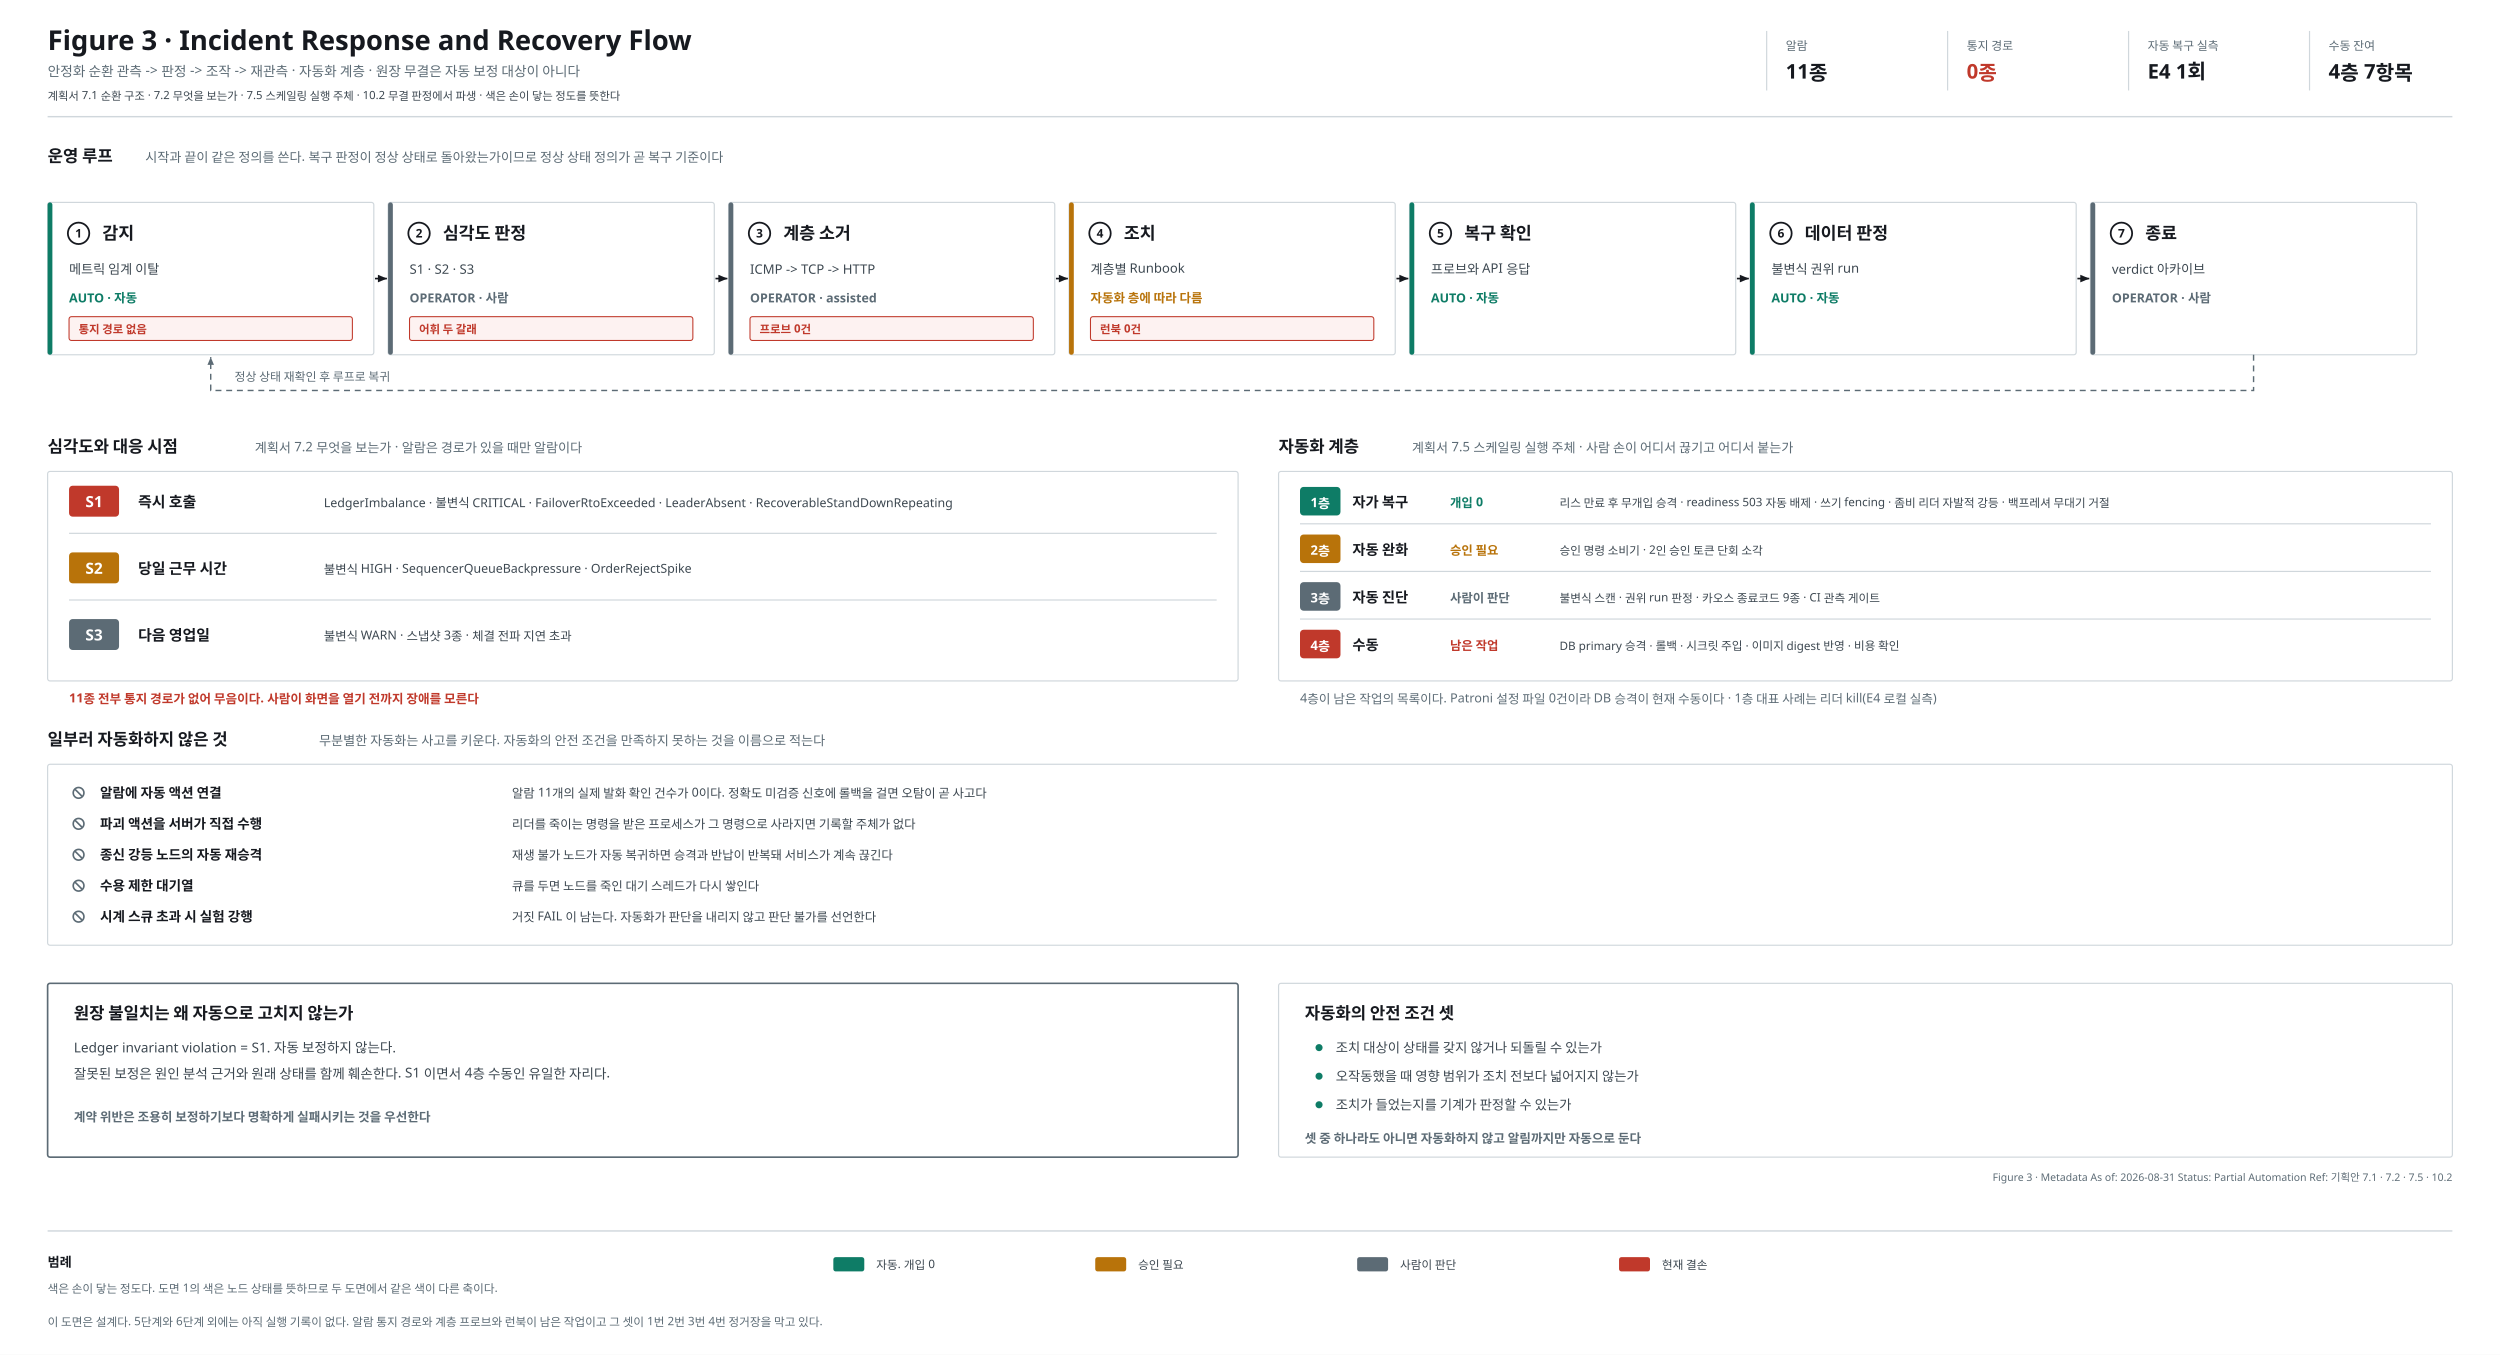
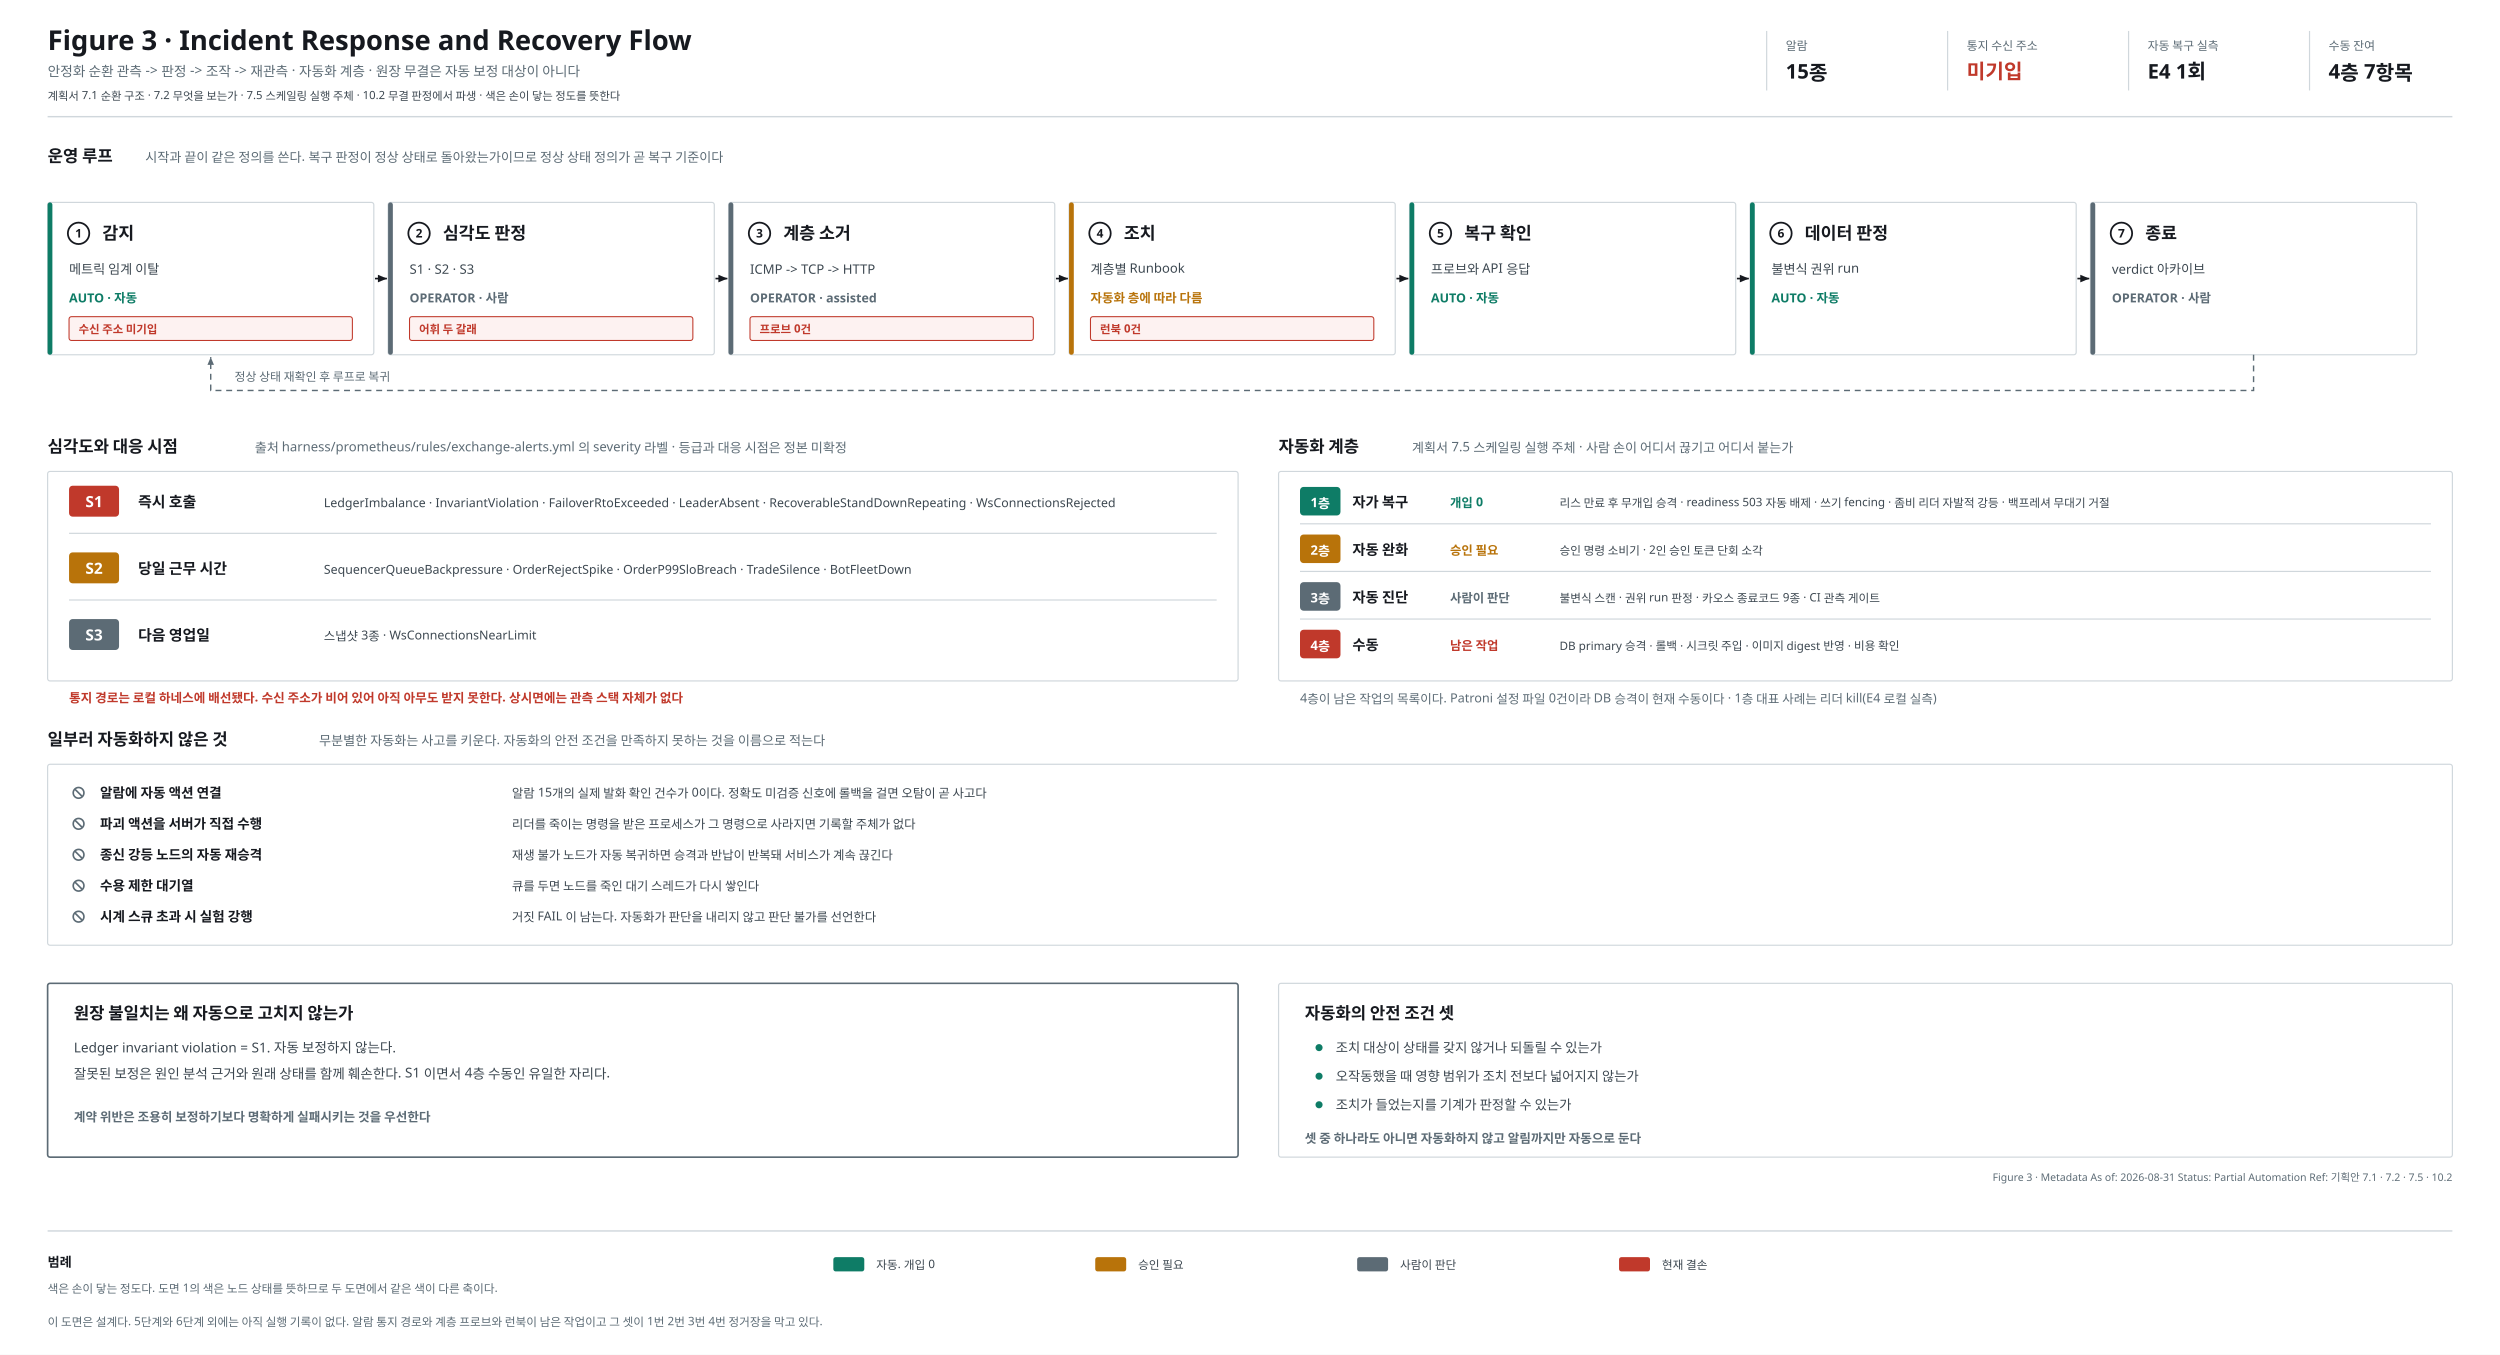
<svg xmlns="http://www.w3.org/2000/svg" width="2100" height="1138" viewBox="0 0 2100 1138">
  <rect width="2100" height="1138" fill="#FFFFFF" />
  <defs>
    <marker id="h16191F" viewBox="0 0 10 10" refX="9" refY="5" markerWidth="6" markerHeight="6" orient="auto-start-reverse">
      <path d="M0,1.2 L9,5 L0,8.8 z" fill="#16191F" />
    </marker>
    <marker id="h5C6B75" viewBox="0 0 10 10" refX="9" refY="5" markerWidth="6" markerHeight="6" orient="auto-start-reverse">
      <path d="M0,1.2 L9,5 L0,8.8 z" fill="#5C6B75" />
    </marker>
    <marker id="h0E7C66" viewBox="0 0 10 10" refX="9" refY="5" markerWidth="6" markerHeight="6" orient="auto-start-reverse">
      <path d="M0,1.2 L9,5 L0,8.8 z" fill="#0E7C66" />
    </marker>
  </defs>
  <g transform="translate(0,0)">
    <text x="40" y="42" font-family="'Malgun Gothic','맑은 고딕',sans-serif" font-size="23" font-weight="700" fill="#16191F" text-anchor="start">Figure 3  ·  Incident Response and Recovery Flow</text>
    <text x="40" y="64" font-family="'Malgun Gothic','맑은 고딕',sans-serif" font-size="11.5" font-weight="400" fill="#5C6B75" text-anchor="start">안정화 순환 관측 -&gt; 판정 -&gt; 조작 -&gt; 재관측 · 자동화 계층 · 원장 무결은 자동 보정 대상이 아니다</text>
    <text x="40" y="84" font-family="'Malgun Gothic','맑은 고딕',sans-serif" font-size="9.5" font-weight="400" fill="#3C4750" text-anchor="start">계획서 7.1 순환 구조 · 7.2 무엇을 보는가 · 7.5 스케일링 실행 주체 · 10.2 무결 판정에서 파생 · 색은 손이 닿는 정도를 뜻한다</text>
    <line x1="1484" y1="26" x2="1484" y2="76" stroke="#D0D7DC" stroke-width="1" />
    <text x="1500" y="42" font-family="'Malgun Gothic','맑은 고딕',sans-serif" font-size="10" font-weight="400" fill="#5C6B75" text-anchor="start">알람</text>
-     <text x="1500" y="66" font-family="'Malgun Gothic','맑은 고딕',sans-serif" font-size="17" font-weight="700" fill="#16191F" text-anchor="start">11종</text>
+     <text x="1500" y="66" font-family="'Malgun Gothic','맑은 고딕',sans-serif" font-size="17" font-weight="700" fill="#16191F" text-anchor="start">15종</text>
    <line x1="1636" y1="26" x2="1636" y2="76" stroke="#D0D7DC" stroke-width="1" />
-     <text x="1652" y="42" font-family="'Malgun Gothic','맑은 고딕',sans-serif" font-size="10" font-weight="400" fill="#5C6B75" text-anchor="start">통지 경로</text>
-     <text x="1652" y="66" font-family="'Malgun Gothic','맑은 고딕',sans-serif" font-size="17" font-weight="700" fill="#C0392B" text-anchor="start">0종</text>
+     <text x="1652" y="42" font-family="'Malgun Gothic','맑은 고딕',sans-serif" font-size="10" font-weight="400" fill="#5C6B75" text-anchor="start">통지 수신 주소</text>
+     <text x="1652" y="66" font-family="'Malgun Gothic','맑은 고딕',sans-serif" font-size="17" font-weight="700" fill="#C0392B" text-anchor="start">미기입</text>
    <line x1="1788" y1="26" x2="1788" y2="76" stroke="#D0D7DC" stroke-width="1" />
    <text x="1804" y="42" font-family="'Malgun Gothic','맑은 고딕',sans-serif" font-size="10" font-weight="400" fill="#5C6B75" text-anchor="start">자동 복구 실측</text>
    <text x="1804" y="66" font-family="'Malgun Gothic','맑은 고딕',sans-serif" font-size="17" font-weight="700" fill="#16191F" text-anchor="start">E4 1회</text>
    <line x1="1940" y1="26" x2="1940" y2="76" stroke="#D0D7DC" stroke-width="1" />
    <text x="1956" y="42" font-family="'Malgun Gothic','맑은 고딕',sans-serif" font-size="10" font-weight="400" fill="#5C6B75" text-anchor="start">수동 잔여</text>
    <text x="1956" y="66" font-family="'Malgun Gothic','맑은 고딕',sans-serif" font-size="17" font-weight="700" fill="#16191F" text-anchor="start">4층 7항목</text>
    <line x1="40" y1="98" x2="2060" y2="98" stroke="#D0D7DC" stroke-width="1.2" />
    <text x="40" y="136" font-family="'Malgun Gothic','맑은 고딕',sans-serif" font-size="14" font-weight="700" fill="#16191F" text-anchor="start">운영 루프</text>
    <text x="122" y="136" font-family="'Malgun Gothic','맑은 고딕',sans-serif" font-size="11" font-weight="400" fill="#5C6B75" text-anchor="start">시작과 끝이 같은 정의를 쓴다. 복구 판정이 정상 상태로 돌아왔는가이므로 정상 상태 정의가 곧 복구 기준이다</text>
    <rect x="40" y="170" width="274" height="128" rx="2" fill="none" stroke="#D0D7DC" stroke-width="1" />
    <rect x="40" y="170" width="4" height="128" rx="2" fill="#0E7C66" />
    <circle cx="66" cy="196" r="9" fill="#FFFFFF" stroke="#16191F" stroke-width="1.5" />
    <text x="66" y="199.5" font-family="'Malgun Gothic','맑은 고딕',sans-serif" font-size="10" font-weight="700" fill="#16191F" text-anchor="middle">1</text>
    <text x="86" y="201" font-family="'Malgun Gothic','맑은 고딕',sans-serif" font-size="14.5" font-weight="700" fill="#16191F" text-anchor="start">감지</text>
    <text x="58" y="230" font-family="'Malgun Gothic','맑은 고딕',sans-serif" font-size="11" font-weight="400" fill="#3C4750" text-anchor="start">메트릭 임계 이탈</text>
    <text x="58" y="254" font-family="'Malgun Gothic','맑은 고딕',sans-serif" font-size="10.5" font-weight="700" fill="#0E7C66" text-anchor="start">AUTO · 자동</text>
    <rect x="58" y="266" width="238" height="20" rx="2" fill="#FDF2F1" stroke="#C0392B" stroke-width="0.9" />
-     <text x="66" y="280" font-family="'Malgun Gothic','맑은 고딕',sans-serif" font-size="9.6" font-weight="700" fill="#C0392B" text-anchor="start">통지 경로 없음</text>
+     <text x="66" y="280" font-family="'Malgun Gothic','맑은 고딕',sans-serif" font-size="9.6" font-weight="700" fill="#C0392B" text-anchor="start">수신 주소 미기입</text>
    <polyline points="315,234 325,234" fill="none" stroke="#16191F" stroke-width="1.4" marker-end="url(#h16191F)" />
    <rect x="326" y="170" width="274" height="128" rx="2" fill="none" stroke="#D0D7DC" stroke-width="1" />
    <rect x="326" y="170" width="4" height="128" rx="2" fill="#5C6B75" />
    <circle cx="352" cy="196" r="9" fill="#FFFFFF" stroke="#16191F" stroke-width="1.5" />
    <text x="352" y="199.5" font-family="'Malgun Gothic','맑은 고딕',sans-serif" font-size="10" font-weight="700" fill="#16191F" text-anchor="middle">2</text>
    <text x="372" y="201" font-family="'Malgun Gothic','맑은 고딕',sans-serif" font-size="14.5" font-weight="700" fill="#16191F" text-anchor="start">심각도 판정</text>
    <text x="344" y="230" font-family="'Malgun Gothic','맑은 고딕',sans-serif" font-size="11" font-weight="400" fill="#3C4750" text-anchor="start">S1 · S2 · S3</text>
    <text x="344" y="254" font-family="'Malgun Gothic','맑은 고딕',sans-serif" font-size="10.5" font-weight="700" fill="#5C6B75" text-anchor="start">OPERATOR · 사람</text>
    <rect x="344" y="266" width="238" height="20" rx="2" fill="#FDF2F1" stroke="#C0392B" stroke-width="0.9" />
    <text x="352" y="280" font-family="'Malgun Gothic','맑은 고딕',sans-serif" font-size="9.6" font-weight="700" fill="#C0392B" text-anchor="start">어휘 두 갈래</text>
    <polyline points="601,234 611,234" fill="none" stroke="#16191F" stroke-width="1.4" marker-end="url(#h16191F)" />
    <rect x="612" y="170" width="274" height="128" rx="2" fill="none" stroke="#D0D7DC" stroke-width="1" />
    <rect x="612" y="170" width="4" height="128" rx="2" fill="#5C6B75" />
    <circle cx="638" cy="196" r="9" fill="#FFFFFF" stroke="#16191F" stroke-width="1.5" />
    <text x="638" y="199.5" font-family="'Malgun Gothic','맑은 고딕',sans-serif" font-size="10" font-weight="700" fill="#16191F" text-anchor="middle">3</text>
    <text x="658" y="201" font-family="'Malgun Gothic','맑은 고딕',sans-serif" font-size="14.5" font-weight="700" fill="#16191F" text-anchor="start">계층 소거</text>
    <text x="630" y="230" font-family="'Malgun Gothic','맑은 고딕',sans-serif" font-size="11" font-weight="400" fill="#3C4750" text-anchor="start">ICMP -&gt; TCP -&gt; HTTP</text>
    <text x="630" y="254" font-family="'Malgun Gothic','맑은 고딕',sans-serif" font-size="10.5" font-weight="700" fill="#5C6B75" text-anchor="start">OPERATOR · assisted</text>
    <rect x="630" y="266" width="238" height="20" rx="2" fill="#FDF2F1" stroke="#C0392B" stroke-width="0.9" />
    <text x="638" y="280" font-family="'Malgun Gothic','맑은 고딕',sans-serif" font-size="9.6" font-weight="700" fill="#C0392B" text-anchor="start">프로브 0건</text>
    <polyline points="887,234 897,234" fill="none" stroke="#16191F" stroke-width="1.4" marker-end="url(#h16191F)" />
    <rect x="898" y="170" width="274" height="128" rx="2" fill="none" stroke="#D0D7DC" stroke-width="1" />
    <rect x="898" y="170" width="4" height="128" rx="2" fill="#B8730A" />
    <circle cx="924" cy="196" r="9" fill="#FFFFFF" stroke="#16191F" stroke-width="1.5" />
    <text x="924" y="199.5" font-family="'Malgun Gothic','맑은 고딕',sans-serif" font-size="10" font-weight="700" fill="#16191F" text-anchor="middle">4</text>
    <text x="944" y="201" font-family="'Malgun Gothic','맑은 고딕',sans-serif" font-size="14.5" font-weight="700" fill="#16191F" text-anchor="start">조치</text>
    <text x="916" y="230" font-family="'Malgun Gothic','맑은 고딕',sans-serif" font-size="11" font-weight="400" fill="#3C4750" text-anchor="start">계층별 Runbook</text>
    <text x="916" y="254" font-family="'Malgun Gothic','맑은 고딕',sans-serif" font-size="10.5" font-weight="700" fill="#B8730A" text-anchor="start">자동화 층에 따라 다름</text>
    <rect x="916" y="266" width="238" height="20" rx="2" fill="#FDF2F1" stroke="#C0392B" stroke-width="0.9" />
    <text x="924" y="280" font-family="'Malgun Gothic','맑은 고딕',sans-serif" font-size="9.6" font-weight="700" fill="#C0392B" text-anchor="start">런북 0건</text>
    <polyline points="1173,234 1183,234" fill="none" stroke="#16191F" stroke-width="1.4" marker-end="url(#h16191F)" />
    <rect x="1184" y="170" width="274" height="128" rx="2" fill="none" stroke="#D0D7DC" stroke-width="1" />
    <rect x="1184" y="170" width="4" height="128" rx="2" fill="#0E7C66" />
    <circle cx="1210" cy="196" r="9" fill="#FFFFFF" stroke="#16191F" stroke-width="1.5" />
    <text x="1210" y="199.5" font-family="'Malgun Gothic','맑은 고딕',sans-serif" font-size="10" font-weight="700" fill="#16191F" text-anchor="middle">5</text>
    <text x="1230" y="201" font-family="'Malgun Gothic','맑은 고딕',sans-serif" font-size="14.5" font-weight="700" fill="#16191F" text-anchor="start">복구 확인</text>
    <text x="1202" y="230" font-family="'Malgun Gothic','맑은 고딕',sans-serif" font-size="11" font-weight="400" fill="#3C4750" text-anchor="start">프로브와 API 응답</text>
    <text x="1202" y="254" font-family="'Malgun Gothic','맑은 고딕',sans-serif" font-size="10.5" font-weight="700" fill="#0E7C66" text-anchor="start">AUTO · 자동</text>
    <polyline points="1459,234 1469,234" fill="none" stroke="#16191F" stroke-width="1.4" marker-end="url(#h16191F)" />
    <rect x="1470" y="170" width="274" height="128" rx="2" fill="none" stroke="#D0D7DC" stroke-width="1" />
    <rect x="1470" y="170" width="4" height="128" rx="2" fill="#0E7C66" />
    <circle cx="1496" cy="196" r="9" fill="#FFFFFF" stroke="#16191F" stroke-width="1.5" />
    <text x="1496" y="199.5" font-family="'Malgun Gothic','맑은 고딕',sans-serif" font-size="10" font-weight="700" fill="#16191F" text-anchor="middle">6</text>
    <text x="1516" y="201" font-family="'Malgun Gothic','맑은 고딕',sans-serif" font-size="14.5" font-weight="700" fill="#16191F" text-anchor="start">데이터 판정</text>
    <text x="1488" y="230" font-family="'Malgun Gothic','맑은 고딕',sans-serif" font-size="11" font-weight="400" fill="#3C4750" text-anchor="start">불변식 권위 run</text>
    <text x="1488" y="254" font-family="'Malgun Gothic','맑은 고딕',sans-serif" font-size="10.5" font-weight="700" fill="#0E7C66" text-anchor="start">AUTO · 자동</text>
    <polyline points="1745,234 1755,234" fill="none" stroke="#16191F" stroke-width="1.4" marker-end="url(#h16191F)" />
    <rect x="1756" y="170" width="274" height="128" rx="2" fill="none" stroke="#D0D7DC" stroke-width="1" />
    <rect x="1756" y="170" width="4" height="128" rx="2" fill="#5C6B75" />
    <circle cx="1782" cy="196" r="9" fill="#FFFFFF" stroke="#16191F" stroke-width="1.5" />
    <text x="1782" y="199.5" font-family="'Malgun Gothic','맑은 고딕',sans-serif" font-size="10" font-weight="700" fill="#16191F" text-anchor="middle">7</text>
    <text x="1802" y="201" font-family="'Malgun Gothic','맑은 고딕',sans-serif" font-size="14.5" font-weight="700" fill="#16191F" text-anchor="start">종료</text>
    <text x="1774" y="230" font-family="'Malgun Gothic','맑은 고딕',sans-serif" font-size="11" font-weight="400" fill="#3C4750" text-anchor="start">verdict 아카이브</text>
    <text x="1774" y="254" font-family="'Malgun Gothic','맑은 고딕',sans-serif" font-size="10.5" font-weight="700" fill="#5C6B75" text-anchor="start">OPERATOR · 사람</text>
    <polyline points="1893,298 1893,328 177,328 177,300" fill="none" stroke="#5C6B75" stroke-width="1.2" stroke-dasharray="5 4" marker-end="url(#h5C6B75)" />
    <text x="197" y="320" font-family="'Malgun Gothic','맑은 고딕',sans-serif" font-size="10" font-weight="400" fill="#5C6B75" text-anchor="start">정상 상태 재확인 후 루프로 복귀</text>
    <text x="40" y="380" font-family="'Malgun Gothic','맑은 고딕',sans-serif" font-size="14" font-weight="700" fill="#16191F" text-anchor="start">심각도와 대응 시점</text>
-     <text x="214" y="380" font-family="'Malgun Gothic','맑은 고딕',sans-serif" font-size="11" font-weight="400" fill="#5C6B75" text-anchor="start">계획서 7.2 무엇을 보는가 · 알람은 경로가 있을 때만 알람이다</text>
+     <text x="214" y="380" font-family="'Malgun Gothic','맑은 고딕',sans-serif" font-size="11" font-weight="400" fill="#5C6B75" text-anchor="start">출처 harness/prometheus/rules/exchange-alerts.yml 의 severity 라벨 · 등급과 대응 시점은 정본 미확정</text>
    <rect x="40" y="396" width="1000" height="176" rx="2" fill="none" stroke="#D0D7DC" stroke-width="1" />
    <rect x="58" y="408" width="42" height="26" rx="3" fill="#C0392B" />
    <text x="79" y="426" font-family="'Malgun Gothic','맑은 고딕',sans-serif" font-size="13" font-weight="700" fill="#FFFFFF" text-anchor="middle">S1</text>
    <text x="116" y="426" font-family="'Malgun Gothic','맑은 고딕',sans-serif" font-size="12.5" font-weight="700" fill="#16191F" text-anchor="start">즉시 호출</text>
-     <text x="272" y="426" font-family="'Malgun Gothic','맑은 고딕',sans-serif" font-size="10.4" font-weight="400" fill="#3C4750" text-anchor="start">LedgerImbalance · 불변식 CRITICAL · FailoverRtoExceeded · LeaderAbsent · RecoverableStandDownRepeating</text>
+     <text x="272" y="426" font-family="'Malgun Gothic','맑은 고딕',sans-serif" font-size="10.4" font-weight="400" fill="#3C4750" text-anchor="start">LedgerImbalance · InvariantViolation · FailoverRtoExceeded · LeaderAbsent · RecoverableStandDownRepeating · WsConnectionsRejected</text>
    <line x1="58" y1="448" x2="1022" y2="448" stroke="#D0D7DC" stroke-width="1" />
    <rect x="58" y="464" width="42" height="26" rx="3" fill="#B8730A" />
    <text x="79" y="482" font-family="'Malgun Gothic','맑은 고딕',sans-serif" font-size="13" font-weight="700" fill="#FFFFFF" text-anchor="middle">S2</text>
    <text x="116" y="482" font-family="'Malgun Gothic','맑은 고딕',sans-serif" font-size="12.5" font-weight="700" fill="#16191F" text-anchor="start">당일 근무 시간</text>
-     <text x="272" y="482" font-family="'Malgun Gothic','맑은 고딕',sans-serif" font-size="10.4" font-weight="400" fill="#3C4750" text-anchor="start">불변식 HIGH · SequencerQueueBackpressure · OrderRejectSpike</text>
+     <text x="272" y="482" font-family="'Malgun Gothic','맑은 고딕',sans-serif" font-size="10.4" font-weight="400" fill="#3C4750" text-anchor="start">SequencerQueueBackpressure · OrderRejectSpike · OrderP99SloBreach · TradeSilence · BotFleetDown</text>
    <line x1="58" y1="504" x2="1022" y2="504" stroke="#D0D7DC" stroke-width="1" />
    <rect x="58" y="520" width="42" height="26" rx="3" fill="#5C6B75" />
    <text x="79" y="538" font-family="'Malgun Gothic','맑은 고딕',sans-serif" font-size="13" font-weight="700" fill="#FFFFFF" text-anchor="middle">S3</text>
    <text x="116" y="538" font-family="'Malgun Gothic','맑은 고딕',sans-serif" font-size="12.5" font-weight="700" fill="#16191F" text-anchor="start">다음 영업일</text>
-     <text x="272" y="538" font-family="'Malgun Gothic','맑은 고딕',sans-serif" font-size="10.4" font-weight="400" fill="#3C4750" text-anchor="start">불변식 WARN · 스냅샷 3종 · 체결 전파 지연 초과</text>
-     <text x="58" y="590" font-family="'Malgun Gothic','맑은 고딕',sans-serif" font-size="10.6" font-weight="700" fill="#C0392B" text-anchor="start">11종 전부 통지 경로가 없어 무음이다. 사람이 화면을 열기 전까지 장애를 모른다</text>
+     <text x="272" y="538" font-family="'Malgun Gothic','맑은 고딕',sans-serif" font-size="10.4" font-weight="400" fill="#3C4750" text-anchor="start">스냅샷 3종 · WsConnectionsNearLimit</text>
+     <text x="58" y="590" font-family="'Malgun Gothic','맑은 고딕',sans-serif" font-size="10.6" font-weight="700" fill="#C0392B" text-anchor="start">통지 경로는 로컬 하네스에 배선됐다. 수신 주소가 비어 있어 아직 아무도 받지 못한다. 상시면에는 관측 스택 자체가 없다</text>
    <text x="1074" y="380" font-family="'Malgun Gothic','맑은 고딕',sans-serif" font-size="14" font-weight="700" fill="#16191F" text-anchor="start">자동화 계층</text>
    <text x="1186" y="380" font-family="'Malgun Gothic','맑은 고딕',sans-serif" font-size="11" font-weight="400" fill="#5C6B75" text-anchor="start">계획서 7.5 스케일링 실행 주체 · 사람 손이 어디서 끊기고 어디서 붙는가</text>
    <rect x="1074" y="396" width="986" height="176" rx="2" fill="none" stroke="#D0D7DC" stroke-width="1" />
    <rect x="1092" y="409" width="34" height="24" rx="3" fill="#0E7C66" />
    <text x="1109" y="426" font-family="'Malgun Gothic','맑은 고딕',sans-serif" font-size="11" font-weight="700" fill="#FFFFFF" text-anchor="middle">1층</text>
    <text x="1136" y="426" font-family="'Malgun Gothic','맑은 고딕',sans-serif" font-size="12" font-weight="700" fill="#16191F" text-anchor="start">자가 복구</text>
    <text x="1218" y="426" font-family="'Malgun Gothic','맑은 고딕',sans-serif" font-size="10.4" font-weight="700" fill="#0E7C66" text-anchor="start">개입 0</text>
    <text x="1310" y="426" font-family="'Malgun Gothic','맑은 고딕',sans-serif" font-size="9.8" font-weight="400" fill="#3C4750" text-anchor="start">리스 만료 후 무개입 승격 · readiness 503 자동 배제 · 쓰기 fencing · 좀비 리더 자발적 강등 · 백프레셔 무대기 거절</text>
    <line x1="1092" y1="440" x2="2042" y2="440" stroke="#D0D7DC" stroke-width="1" />
    <rect x="1092" y="449" width="34" height="24" rx="3" fill="#B8730A" />
    <text x="1109" y="466" font-family="'Malgun Gothic','맑은 고딕',sans-serif" font-size="11" font-weight="700" fill="#FFFFFF" text-anchor="middle">2층</text>
    <text x="1136" y="466" font-family="'Malgun Gothic','맑은 고딕',sans-serif" font-size="12" font-weight="700" fill="#16191F" text-anchor="start">자동 완화</text>
    <text x="1218" y="466" font-family="'Malgun Gothic','맑은 고딕',sans-serif" font-size="10.4" font-weight="700" fill="#B8730A" text-anchor="start">승인 필요</text>
    <text x="1310" y="466" font-family="'Malgun Gothic','맑은 고딕',sans-serif" font-size="9.8" font-weight="400" fill="#3C4750" text-anchor="start">승인 명령 소비기 · 2인 승인 토큰 단회 소각</text>
    <line x1="1092" y1="480" x2="2042" y2="480" stroke="#D0D7DC" stroke-width="1" />
    <rect x="1092" y="489" width="34" height="24" rx="3" fill="#5C6B75" />
    <text x="1109" y="506" font-family="'Malgun Gothic','맑은 고딕',sans-serif" font-size="11" font-weight="700" fill="#FFFFFF" text-anchor="middle">3층</text>
    <text x="1136" y="506" font-family="'Malgun Gothic','맑은 고딕',sans-serif" font-size="12" font-weight="700" fill="#16191F" text-anchor="start">자동 진단</text>
    <text x="1218" y="506" font-family="'Malgun Gothic','맑은 고딕',sans-serif" font-size="10.4" font-weight="700" fill="#5C6B75" text-anchor="start">사람이 판단</text>
    <text x="1310" y="506" font-family="'Malgun Gothic','맑은 고딕',sans-serif" font-size="9.8" font-weight="400" fill="#3C4750" text-anchor="start">불변식 스캔 · 권위 run 판정 · 카오스 종료코드 9종 · CI 관측 게이트</text>
    <line x1="1092" y1="520" x2="2042" y2="520" stroke="#D0D7DC" stroke-width="1" />
    <rect x="1092" y="529" width="34" height="24" rx="3" fill="#C0392B" />
    <text x="1109" y="546" font-family="'Malgun Gothic','맑은 고딕',sans-serif" font-size="11" font-weight="700" fill="#FFFFFF" text-anchor="middle">4층</text>
    <text x="1136" y="546" font-family="'Malgun Gothic','맑은 고딕',sans-serif" font-size="12" font-weight="700" fill="#16191F" text-anchor="start">수동</text>
    <text x="1218" y="546" font-family="'Malgun Gothic','맑은 고딕',sans-serif" font-size="10.4" font-weight="700" fill="#C0392B" text-anchor="start">남은 작업</text>
    <text x="1310" y="546" font-family="'Malgun Gothic','맑은 고딕',sans-serif" font-size="9.8" font-weight="400" fill="#3C4750" text-anchor="start">DB primary 승격 · 롤백 · 시크릿 주입 · 이미지 digest 반영 · 비용 확인</text>
    <text x="1092" y="590" font-family="'Malgun Gothic','맑은 고딕',sans-serif" font-size="10.6" font-weight="400" fill="#5C6B75" text-anchor="start">4층이 남은 작업의 목록이다. Patroni 설정 파일 0건이라 DB 승격이 현재 수동이다 · 1층 대표 사례는 리더 kill(E4 로컬 실측)</text>
    <text x="40" y="626" font-family="'Malgun Gothic','맑은 고딕',sans-serif" font-size="14" font-weight="700" fill="#16191F" text-anchor="start">일부러 자동화하지 않은 것</text>
    <text x="268" y="626" font-family="'Malgun Gothic','맑은 고딕',sans-serif" font-size="11" font-weight="400" fill="#5C6B75" text-anchor="start">무분별한 자동화는 사고를 키운다. 자동화의 안전 조건을 만족하지 못하는 것을 이름으로 적는다</text>
    <rect x="40" y="642" width="2020" height="152" rx="2" fill="none" stroke="#D0D7DC" stroke-width="1" />
    <circle cx="66" cy="666" r="4.5" fill="none" stroke="#5C6B75" stroke-width="1.4" />
    <line x1="63" y1="663" x2="69" y2="669" stroke="#5C6B75" stroke-width="1.4" />
    <text x="84" y="670" font-family="'Malgun Gothic','맑은 고딕',sans-serif" font-size="11.4" font-weight="700" fill="#16191F" text-anchor="start">알람에 자동 액션 연결</text>
-     <text x="430" y="670" font-family="'Malgun Gothic','맑은 고딕',sans-serif" font-size="10.4" font-weight="400" fill="#3C4750" text-anchor="start">알람 11개의 실제 발화 확인 건수가 0이다. 정확도 미검증 신호에 롤백을 걸면 오탐이 곧 사고다</text>
+     <text x="430" y="670" font-family="'Malgun Gothic','맑은 고딕',sans-serif" font-size="10.4" font-weight="400" fill="#3C4750" text-anchor="start">알람 15개의 실제 발화 확인 건수가 0이다. 정확도 미검증 신호에 롤백을 걸면 오탐이 곧 사고다</text>
    <circle cx="66" cy="692" r="4.5" fill="none" stroke="#5C6B75" stroke-width="1.4" />
    <line x1="63" y1="689" x2="69" y2="695" stroke="#5C6B75" stroke-width="1.4" />
    <text x="84" y="696" font-family="'Malgun Gothic','맑은 고딕',sans-serif" font-size="11.4" font-weight="700" fill="#16191F" text-anchor="start">파괴 액션을 서버가 직접 수행</text>
    <text x="430" y="696" font-family="'Malgun Gothic','맑은 고딕',sans-serif" font-size="10.4" font-weight="400" fill="#3C4750" text-anchor="start">리더를 죽이는 명령을 받은 프로세스가 그 명령으로 사라지면 기록할 주체가 없다</text>
    <circle cx="66" cy="718" r="4.5" fill="none" stroke="#5C6B75" stroke-width="1.4" />
    <line x1="63" y1="715" x2="69" y2="721" stroke="#5C6B75" stroke-width="1.4" />
    <text x="84" y="722" font-family="'Malgun Gothic','맑은 고딕',sans-serif" font-size="11.4" font-weight="700" fill="#16191F" text-anchor="start">종신 강등 노드의 자동 재승격</text>
    <text x="430" y="722" font-family="'Malgun Gothic','맑은 고딕',sans-serif" font-size="10.4" font-weight="400" fill="#3C4750" text-anchor="start">재생 불가 노드가 자동 복귀하면 승격과 반납이 반복돼 서비스가 계속 끊긴다</text>
    <circle cx="66" cy="744" r="4.5" fill="none" stroke="#5C6B75" stroke-width="1.4" />
    <line x1="63" y1="741" x2="69" y2="747" stroke="#5C6B75" stroke-width="1.4" />
    <text x="84" y="748" font-family="'Malgun Gothic','맑은 고딕',sans-serif" font-size="11.4" font-weight="700" fill="#16191F" text-anchor="start">수용 제한 대기열</text>
    <text x="430" y="748" font-family="'Malgun Gothic','맑은 고딕',sans-serif" font-size="10.4" font-weight="400" fill="#3C4750" text-anchor="start">큐를 두면 노드를 죽인 대기 스레드가 다시 쌓인다</text>
    <circle cx="66" cy="770" r="4.5" fill="none" stroke="#5C6B75" stroke-width="1.4" />
    <line x1="63" y1="767" x2="69" y2="773" stroke="#5C6B75" stroke-width="1.4" />
    <text x="84" y="774" font-family="'Malgun Gothic','맑은 고딕',sans-serif" font-size="11.4" font-weight="700" fill="#16191F" text-anchor="start">시계 스큐 초과 시 실험 강행</text>
    <text x="430" y="774" font-family="'Malgun Gothic','맑은 고딕',sans-serif" font-size="10.4" font-weight="400" fill="#3C4750" text-anchor="start">거짓 FAIL 이 남는다. 자동화가 판단을 내리지 않고 판단 불가를 선언한다</text>
    <rect x="40" y="826" width="1000" height="146" rx="2" fill="none" stroke="#5C6B75" stroke-width="1.4" />
    <text x="62" y="856" font-family="'Malgun Gothic','맑은 고딕',sans-serif" font-size="14" font-weight="700" fill="#16191F" text-anchor="start">원장 불일치는 왜 자동으로 고치지 않는가</text>
    <text x="62" y="884" font-family="'Malgun Gothic','맑은 고딕',sans-serif" font-size="11.4" font-weight="400" fill="#3C4750" text-anchor="start">Ledger invariant violation = S1. 자동 보정하지 않는다.</text>
    <text x="62" y="906" font-family="'Malgun Gothic','맑은 고딕',sans-serif" font-size="11.4" font-weight="400" fill="#3C4750" text-anchor="start">잘못된 보정은 원인 분석 근거와 원래 상태를 함께 훼손한다. S1 이면서 4층 수동인 유일한 자리다.</text>
    <text x="62" y="942" font-family="'Malgun Gothic','맑은 고딕',sans-serif" font-size="10.6" font-weight="700" fill="#5C6B75" text-anchor="start">계약 위반은 조용히 보정하기보다 명확하게 실패시키는 것을 우선한다</text>
    <rect x="1074" y="826" width="986" height="146" rx="2" fill="none" stroke="#D0D7DC" stroke-width="1" />
    <text x="1096" y="856" font-family="'Malgun Gothic','맑은 고딕',sans-serif" font-size="14" font-weight="700" fill="#16191F" text-anchor="start">자동화의 안전 조건 셋</text>
    <circle cx="1108" cy="880" r="3" fill="#0E7C66" />
    <text x="1122" y="884" font-family="'Malgun Gothic','맑은 고딕',sans-serif" font-size="11.2" font-weight="400" fill="#3C4750" text-anchor="start">조치 대상이 상태를 갖지 않거나 되돌릴 수 있는가</text>
    <circle cx="1108" cy="904" r="3" fill="#0E7C66" />
    <text x="1122" y="908" font-family="'Malgun Gothic','맑은 고딕',sans-serif" font-size="11.2" font-weight="400" fill="#3C4750" text-anchor="start">오작동했을 때 영향 범위가 조치 전보다 넓어지지 않는가</text>
    <circle cx="1108" cy="928" r="3" fill="#0E7C66" />
    <text x="1122" y="932" font-family="'Malgun Gothic','맑은 고딕',sans-serif" font-size="11.2" font-weight="400" fill="#3C4750" text-anchor="start">조치가 들었는지를 기계가 판정할 수 있는가</text>
    <text x="1096" y="960" font-family="'Malgun Gothic','맑은 고딕',sans-serif" font-size="10.6" font-weight="700" fill="#5C6B75" text-anchor="start">셋 중 하나라도 아니면 자동화하지 않고 알림까지만 자동으로 둔다</text>
    <line x1="40" y1="1034" x2="2060" y2="1034" stroke="#D0D7DC" stroke-width="1.2" />
    <text x="40" y="1064" font-family="'Malgun Gothic','맑은 고딕',sans-serif" font-size="11" font-weight="700" fill="#16191F" text-anchor="start">범례</text>
    <text x="40" y="1086" font-family="'Malgun Gothic','맑은 고딕',sans-serif" font-size="9.8" font-weight="400" fill="#5C6B75" text-anchor="start">색은 손이 닿는 정도다. 도면 1의 색은 노드 상태를 뜻하므로 두 도면에서 같은 색이 다른 축이다.</text>
    <rect x="700" y="1056" width="26" height="12" rx="2" fill="#0E7C66" />
    <text x="736" y="1066" font-family="'Malgun Gothic','맑은 고딕',sans-serif" font-size="9.8" font-weight="400" fill="#3C4750" text-anchor="start">자동. 개입 0</text>
    <rect x="920" y="1056" width="26" height="12" rx="2" fill="#B8730A" />
    <text x="956" y="1066" font-family="'Malgun Gothic','맑은 고딕',sans-serif" font-size="9.8" font-weight="400" fill="#3C4750" text-anchor="start">승인 필요</text>
    <rect x="1140" y="1056" width="26" height="12" rx="2" fill="#5C6B75" />
    <text x="1176" y="1066" font-family="'Malgun Gothic','맑은 고딕',sans-serif" font-size="9.8" font-weight="400" fill="#3C4750" text-anchor="start">사람이 판단</text>
    <rect x="1360" y="1056" width="26" height="12" rx="2" fill="#C0392B" />
    <text x="1396" y="1066" font-family="'Malgun Gothic','맑은 고딕',sans-serif" font-size="9.8" font-weight="400" fill="#3C4750" text-anchor="start">현재 결손</text>
    <text x="40" y="1114" font-family="'Malgun Gothic','맑은 고딕',sans-serif" font-size="9.8" font-weight="400" fill="#5C6B75" text-anchor="start">이 도면은 설계다. 5단계와 6단계 외에는 아직 실행 기록이 없다. 알람 통지 경로와 계층 프로브와 런북이 남은 작업이고 그 셋이 1번 2번 3번 4번 정거장을 막고 있다.</text>
    <text x="2060" y="992" font-family="'Malgun Gothic','맑은 고딕',sans-serif" font-size="8.8" font-weight="400" fill="#5C6B75" text-anchor="end">Figure 3 · Metadata   As of: 2026-08-31   Status: Partial Automation   Ref: 기획안 7.1 · 7.2 · 7.5 · 10.2</text>
  </g>
</svg>
